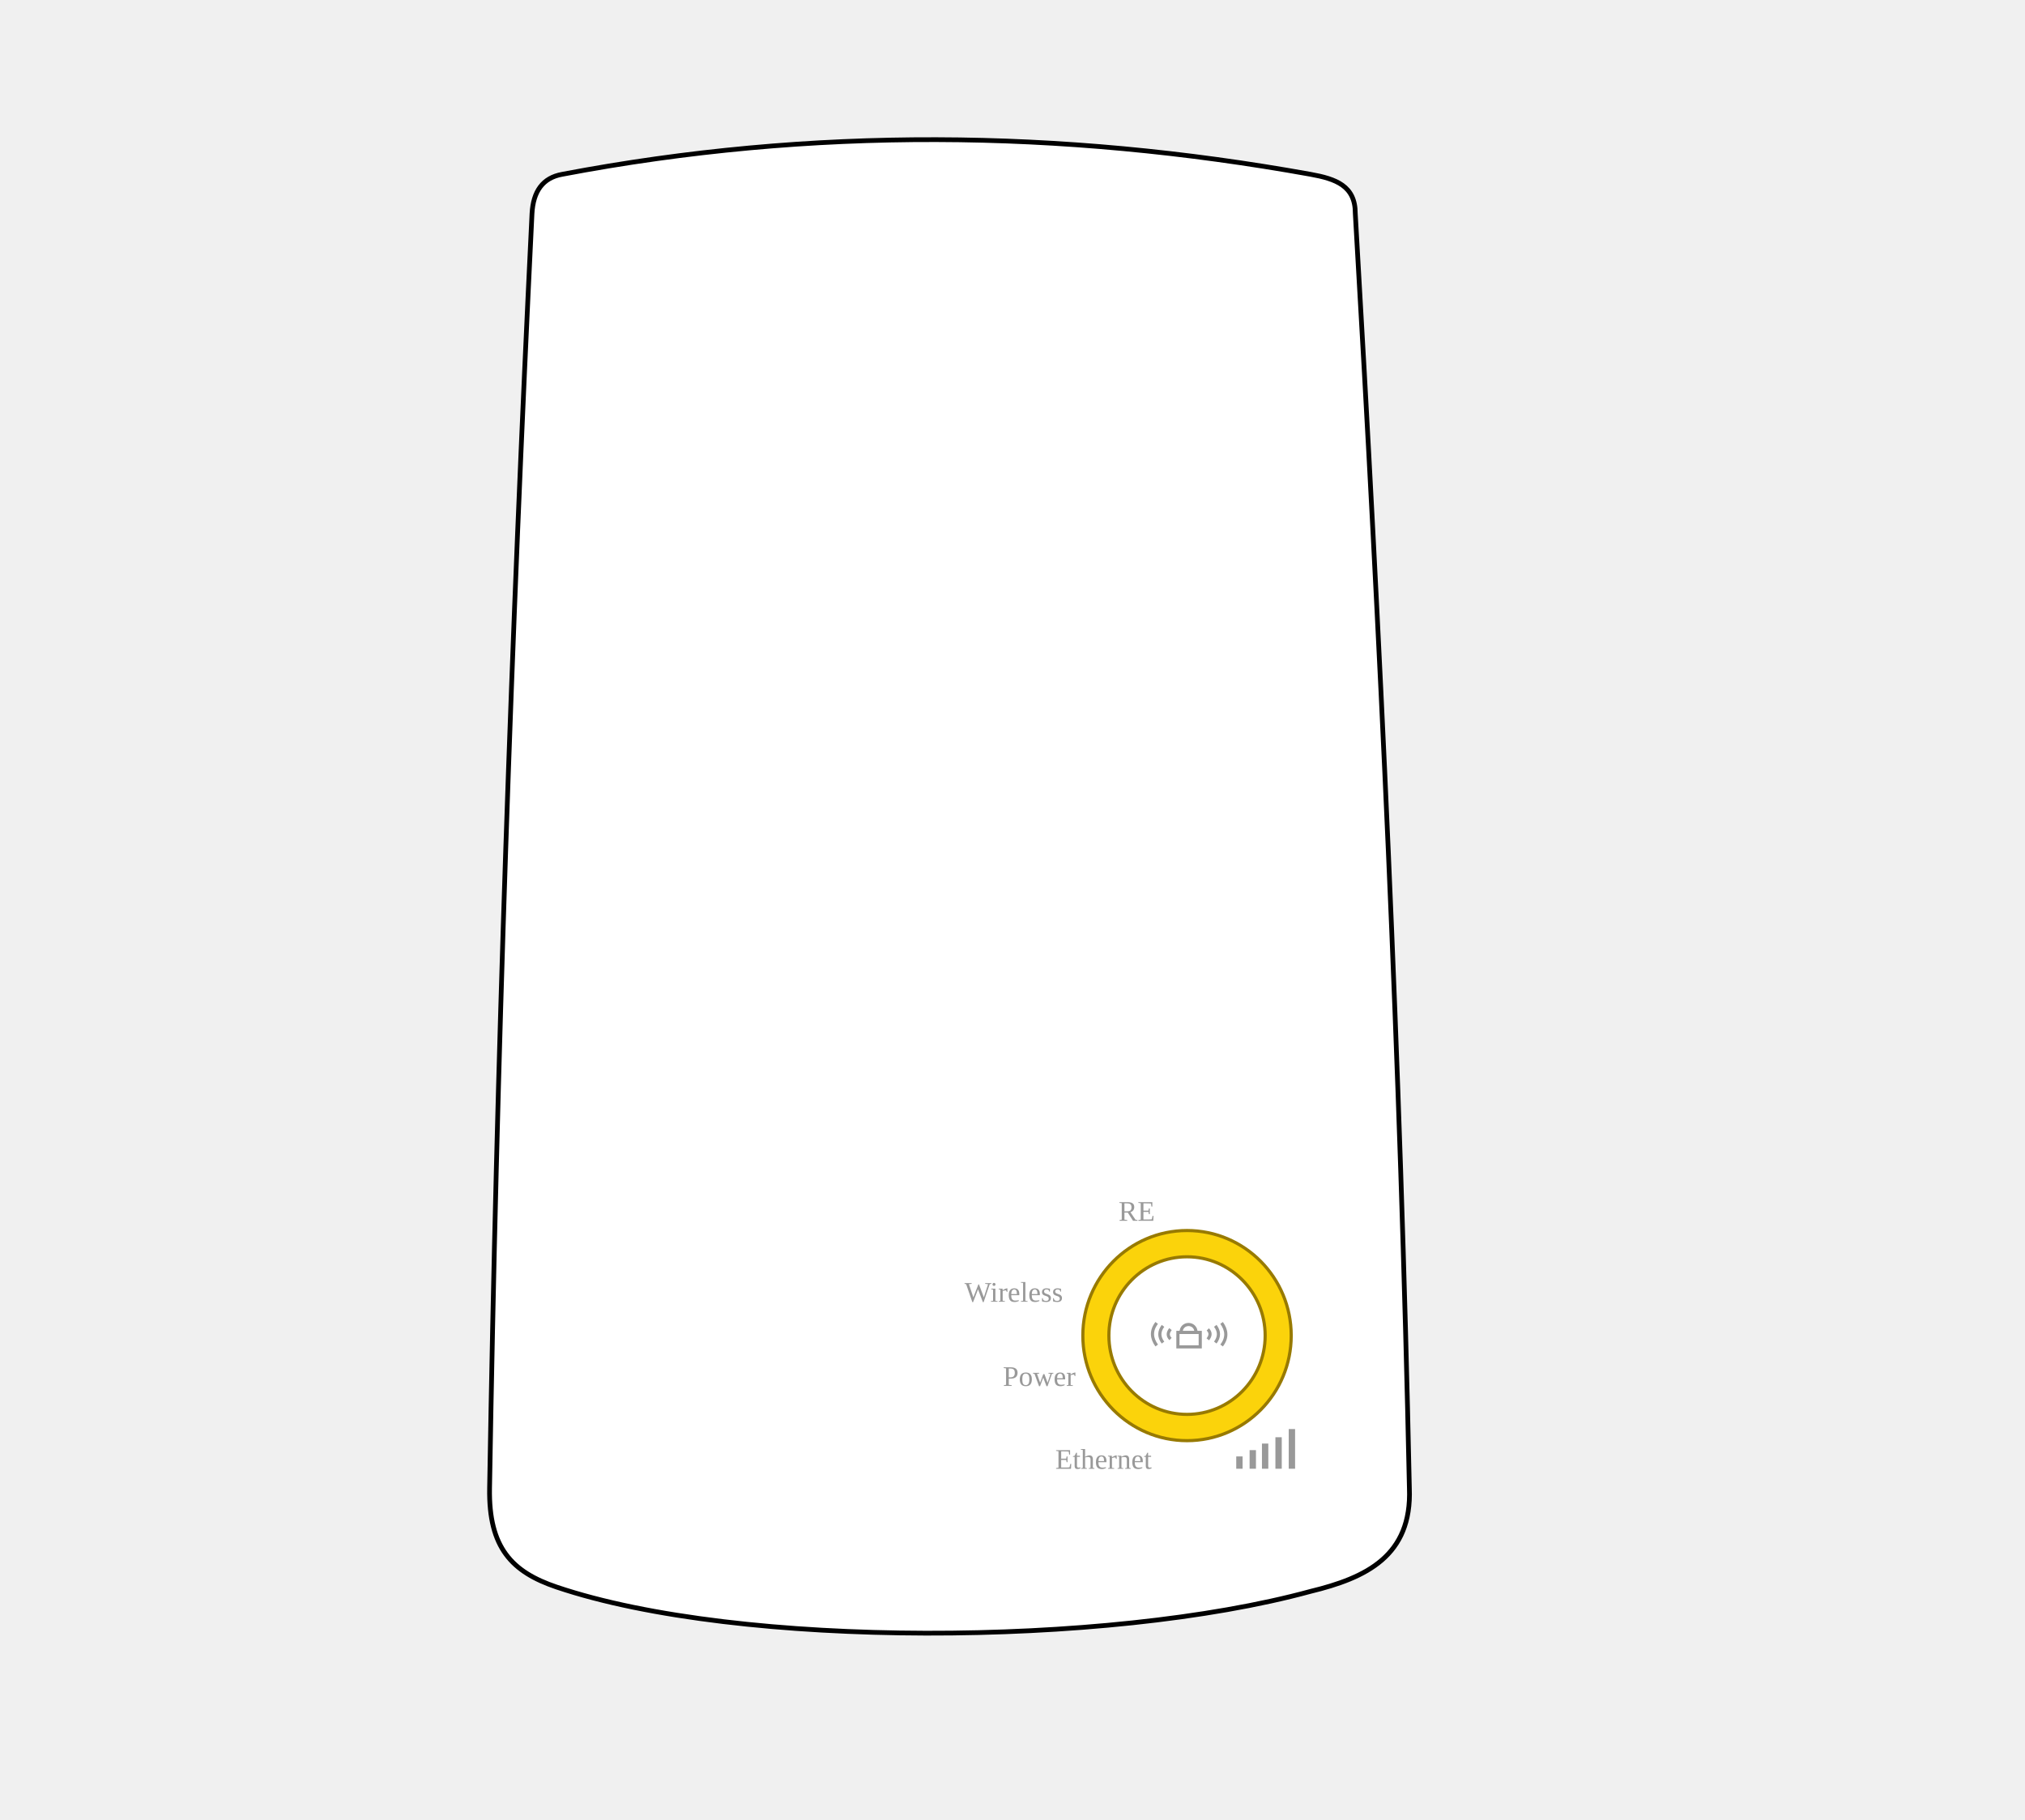
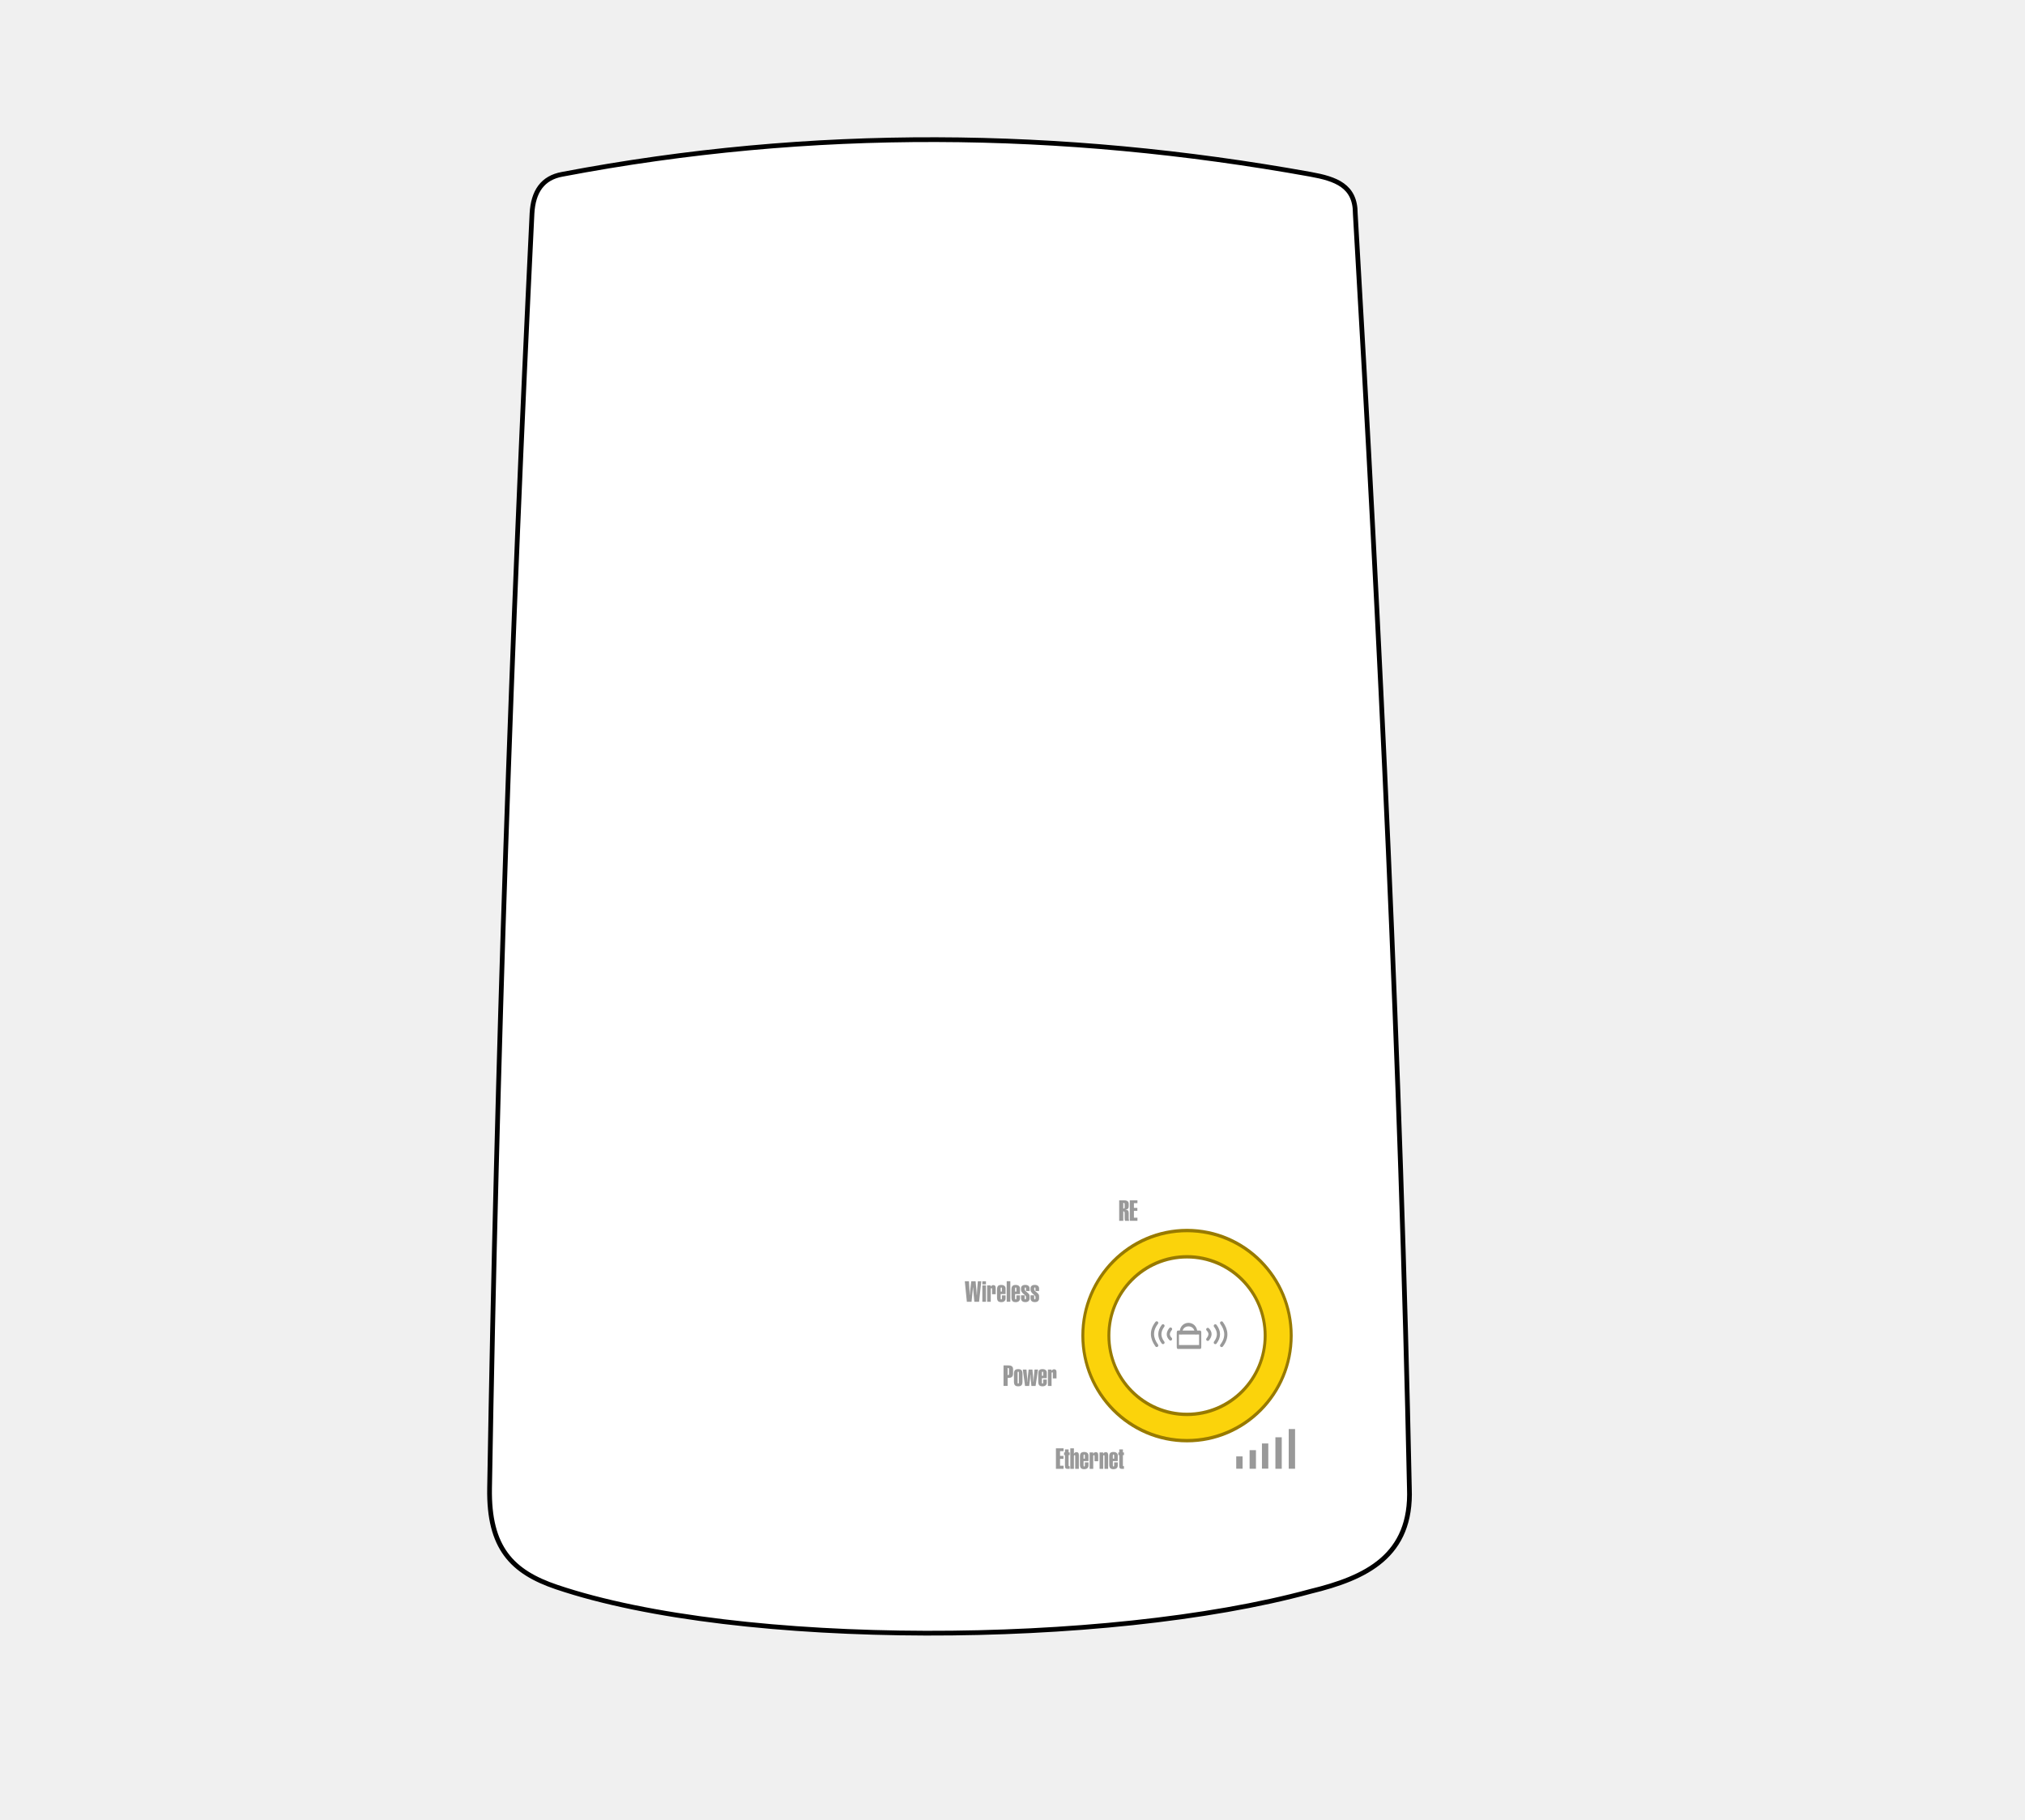
- <svg xmlns="http://www.w3.org/2000/svg" viewBox="0 0 1600 1437.5" height="1437.5" width="1600">
-   <path d="M420.342 168.775c.954-17.475 8.385-28.312 23.973-31.075 196.944-37.475 393.963-35.475 591.044 0 20.112 3.625 35.575 9.075 35.486 31.075 19.615 335.599 35.7 671.281 42.737 1007.185 2.14 53.474-34.173 70.824-78.223 81.499-160.544 43.856-451.29 45.271-595.524-3.422-35.256-11.902-53.808-30.982-53.013-78.077 5.7-337.54 17.185-673.164 33.52-1007.185z" fill="#fff" fill-rule="evenodd" stroke="#000" stroke-width="3.75" stroke-miterlimit="10" />
-   <path d="M937.896 972.309c45.437 0 82.324 37.198 82.324 83.016 0 45.819-36.888 83.017-82.324 83.017-45.435 0-82.322-37.198-82.322-83.017 0-45.818 36.887-83.016 82.322-83.016zm0 20.753c34.078 0 61.743 27.9 61.743 62.263 0 34.364-27.665 62.262-61.743 62.262-34.076 0-61.741-27.898-61.741-62.262 0-34.364 27.665-62.263 61.741-62.263z" fill="#fbd30b" fill-rule="evenodd" stroke="#987a01" stroke-width="2.5" stroke-miterlimit="10" />
-   <path d="M930.697 1064.239h17.639v-11.406h-17.639v11.406zM933.184 1052.834c.05-8.39 11.757-8.345 11.835 0M924.844 1058.037c-2.625-2.605-2.108-5.218 0-7.836M918.915 1060.854c-3.381-4.442-3.277-8.847 0-13.218M913.936 1063.152c-4.201-5.817-4.687-11.748 0-17.837M954.306 1050.429c2.625 2.605 2.108 5.218 0 7.836M960.234 1047.612c3.382 4.442 3.278 8.847 0 13.218M965.212 1045.315c4.203 5.817 4.69 11.747 0 17.837" fill="none" stroke="#999" stroke-width="2.5" stroke-miterlimit="10" />
-   <text style="-inkscape-font-specification:Swiss911BT-ExtraCompressed" transform="matrix(1.25 0 0 1.25 883.78 964.594)" font-size="18" font-family="Swiss 911" fill="#999">
-     <tspan y="0" x="0 6.716">RE</tspan>
-   </text>
-   <text style="-inkscape-font-specification:Swiss911BT-ExtraCompressed" transform="matrix(1.25 0 0 1.25 762.08 1028.578)" font-size="18" font-family="Swiss 911" fill="#999">
-     <tspan y="0" x="0 10.888 13.928 20.221 26.303 29.344 35.426 41.422">Wireless</tspan>
-   </text>
-   <text style="-inkscape-font-specification:Swiss911BT-ExtraCompressed" transform="matrix(1.25 0 0 1.25 792.387 1095.095)" font-size="18" font-family="Swiss 911" fill="#999">
-     <tspan y="0" x="0 6.662 12.744 22.034 28.116">Power</tspan>
-   </text>
-   <text style="-inkscape-font-specification:Swiss911BT-ExtraCompressed" transform="matrix(1.25 0 0 1.25 833.796 1160.564)" font-size="18" font-family="Swiss 911" fill="#999">
-     <tspan y="0" x="0 5.528 9.113 15.248 21.33 27.623 33.757 39.839">Ethernet</tspan>
-   </text>
-   <path d="M976.78 1160.524h5.023v-9.72h-5.023v9.72zM987.342 1160.524h5.023v-14.696h-5.023v14.696zM997.099 1160.524h5.022v-19.883H997.1v19.883zM1007.729 1160.524h5.022v-24.888h-5.022v24.888zM1018.256 1160.524h5.023v-31.365h-5.023v31.365z" fill="#999" fill-rule="evenodd" />
+ <svg xmlns="http://www.w3.org/2000/svg" clip-rule="evenodd" fill-rule="evenodd" stroke-linecap="round" stroke-linejoin="round" stroke-miterlimit="1.414" version="1.1" viewBox="0 0 1280 1150">
+   <path d="m336.27 135.02c0.763-13.98 6.708-22.648 19.178-24.858 157.56-29.983 315.17-28.387 472.84 0 16.09 2.896 28.46 7.255 28.389 24.858 15.692 268.48 28.56 537.02 34.19 805.75 1.712 42.779-27.339 56.659-62.579 65.202-128.44 35.08-361.03 36.21-476.42-2.74-28.205-9.522-43.046-24.786-42.41-62.462 4.559-270.03 13.748-538.53 26.816-805.75z" fill="#fff" stroke="#000" stroke-width="3px" />
+   <g id="Ring beschriftung">
+     <g transform="matrix(.87312 0 0 1 93.914 0)">
+       <path d="m751.79 777.85c41.63 0 75.429 29.759 75.429 66.413 0 36.655-33.799 66.414-75.429 66.414s-75.429-29.759-75.429-66.414c0-36.654 33.799-66.413 75.429-66.413zm0 16.603c31.223 0 56.572 22.319 56.572 49.81s-25.349 49.81-56.572 49.81c-31.222 0-56.571-22.319-56.571-49.81s25.349-49.81 56.571-49.81z" fill="#fbd30b" stroke="#987a00" stroke-width="2.13px" />
+     </g>
+     <g id="lock wifi">
+       <g id="Lock" transform="matrix(1.1432 0 0 2.049 -174.29 -1188.8)">
+         <g transform="translate(0 96.259)">
+           <rect x="803.72" y="895.02" width="12.343" height="4.453" fill="none" stroke="#999" stroke-width="1.21px" />
+         </g>
+         <g transform="matrix(1 0 0 .7209 -2.8422e-14 346.06)">
+           <path d="m805.46 895.02c0.036-4.544 8.228-4.52 8.282 0" fill="none" stroke="#999" stroke-width="1.51px" />
+         </g>
+       </g>
+       <g transform="matrix(-1.1038e-16 -.68638 .68638 -1.1038e-16 52.428 1211.9)" fill="none" stroke="#999" stroke-width="2.91px">
+         <path d="m532.5 1001.6c3.037-3.06 6.083-2.457 9.134 0" />
+         <path d="m529.22 994.65c5.176-3.942 10.31-3.82 15.405 0" />
+         <path d="m526.54 988.85c6.781-4.897 13.694-5.464 20.791 0" />
+       </g>
+       <g transform="matrix(1.9444e-16 .68638 -.68638 1.9444e-16 1450.9 474.85)" fill="none" stroke="#999" stroke-width="2.91px">
+         <path d="m532.5 1001.6c3.037-3.06 6.083-2.457 9.134 0" />
+         <path d="m529.22 994.65c5.176-3.942 10.31-3.82 15.405 0" />
+         <path d="m526.54 988.85c6.781-4.897 13.694-5.464 20.791 0" />
+       </g>
+     </g>
+     <g id="beschriftung" fill="#999" fill-rule="nonzero">
+       <g transform="translate(296.23 -275)">
+         <path d="m414.66 1038.2v-2.07c0-0.29-0.058-0.49-0.172-0.59s-0.344-0.15-0.69-0.15v3.55h0.141c0.269 0 0.457-0.06 0.562-0.17 0.106-0.11 0.159-0.3 0.159-0.57zm-3.454 8.51v-12.96h3.023c1.055 0 1.819 0.19 2.294 0.56s0.712 0.97 0.712 1.79v1.36c0 0.68-0.167 1.2-0.501 1.56-0.334 0.37-0.832 0.57-1.494 0.6v0.07c0.738 0.05 1.255 0.23 1.551 0.55s0.444 0.86 0.444 1.63v3.3c0 0.26 0.02 0.53 0.061 0.79 0.041 0.27 0.1 0.52 0.176 0.75h-2.557c-0.083-0.22-0.146-0.47-0.189-0.74-0.044-0.27-0.066-0.56-0.066-0.87v-0.48-2.82c0-0.36-0.069-0.64-0.207-0.82s-0.344-0.28-0.62-0.28h-0.035v6.01h-2.592z" />
+         <path d="m417.92 1046.7v-12.96h4.826v1.8h-2.233v2.99h2.18v1.87h-2.18v4.34h2.233v1.96h-4.826z" />
+       </g>
+       <g transform="translate(198.87 -223.81)">
+         <path d="m412.28 1046.7-1.292-12.96h2.601l0.308 4.95c0.029 0.43 0.054 0.91 0.074 1.43 0.021 0.52 0.046 1.26 0.075 2.24h0.088c0.041-0.58 0.084-1.12 0.128-1.63 0.043-0.51 0.086-0.93 0.127-1.28l0.677-5.71h2.742l0.536 6.12c6e-3 0.1 0.032 0.43 0.079 1s0.088 1.07 0.123 1.5h0.088c0.024-0.71 0.051-1.37 0.084-1.98 0.032-0.61 0.068-1.2 0.109-1.77l0.405-4.87h2.171l-1.398 12.96h-2.988l-0.651-6.95c-0.023-0.24-0.045-0.53-0.065-0.85-0.021-0.33-0.04-0.75-0.058-1.27h-0.096l-0.914 9.07h-2.953z" />
+         <path d="m422.06 1046.7v-10.37h2.285v10.37h-2.285zm0-10.99v-1.97h2.285v1.97h-2.285z" />
+         <path d="m425.1 1046.7v-10.37h2.25v0.87h0.035c0.194-0.36 0.425-0.63 0.695-0.8 0.269-0.17 0.583-0.26 0.94-0.26 0.498 0 0.872 0.15 1.121 0.44 0.249 0.3 0.373 0.74 0.373 1.33v4h-2.303v-3.25c0-0.24-0.03-0.4-0.092-0.49-0.061-0.08-0.168-0.12-0.321-0.12-0.14 0-0.244 0.05-0.312 0.15-0.067 0.1-0.101 0.25-0.101 0.46v8.04h-2.285z" />
+         <path d="m433.64 1038.3v1.96h0.826v-1.96c0-0.23-0.032-0.39-0.097-0.49-0.064-0.1-0.169-0.15-0.316-0.15-0.146 0-0.252 0.05-0.316 0.15-0.065 0.1-0.097 0.26-0.097 0.49zm0 6.27c0 0.23 0.032 0.39 0.097 0.49 0.064 0.1 0.17 0.14 0.316 0.14 0.147 0 0.252-0.04 0.316-0.14 0.065-0.1 0.097-0.26 0.097-0.49v-1.94h2.285v1.93c0 0.75-0.236 1.33-0.707 1.74-0.472 0.41-1.135 0.62-1.991 0.62-0.967 0-1.658-0.22-2.074-0.67-0.416-0.44-0.624-1.21-0.624-2.28v-4.97c0-1.09 0.205-1.85 0.615-2.29s1.099-0.66 2.066-0.66c0.849 0 1.514 0.2 1.995 0.59 0.48 0.4 0.72 0.94 0.72 1.64v3.52h-3.111v2.77z" />
+         <rect x="437.47" y="1033.7" width="2.285" height="12.964" />
+         <path d="m442.76 1038.3v1.96h0.826v-1.96c0-0.23-0.032-0.39-0.096-0.49-0.065-0.1-0.17-0.15-0.317-0.15-0.146 0-0.252 0.05-0.316 0.15-0.065 0.1-0.097 0.26-0.097 0.49zm0 6.27c0 0.23 0.032 0.39 0.097 0.49 0.064 0.1 0.17 0.14 0.316 0.14 0.147 0 0.252-0.04 0.317-0.14 0.064-0.1 0.096-0.26 0.096-0.49v-1.94h2.285v1.93c0 0.75-0.235 1.33-0.707 1.74s-1.135 0.62-1.991 0.62c-0.967 0-1.658-0.22-2.074-0.67-0.416-0.44-0.624-1.21-0.624-2.28v-4.97c0-1.09 0.205-1.85 0.615-2.29s1.099-0.66 2.066-0.66c0.849 0 1.514 0.2 1.995 0.59 0.48 0.4 0.72 0.94 0.72 1.64v3.52h-3.111v2.77z" />
+         <path d="m451.94 1044.5c0 0.77-0.232 1.37-0.695 1.78-0.462 0.41-1.13 0.62-2.003 0.62-0.856 0-1.522-0.21-2-0.62-0.477-0.42-0.716-1-0.716-1.74v-1.93h2.303v1.94c0 0.23 0.032 0.39 0.096 0.49 0.065 0.1 0.17 0.14 0.317 0.14 0.146 0 0.252-0.04 0.316-0.14s0.097-0.26 0.097-0.49v-0.93c0-0.42-0.381-0.94-1.143-1.55-0.164-0.13-0.293-0.23-0.387-0.3l-0.017-0.02c-1.055-0.87-1.582-1.75-1.582-2.63v-0.92c0-0.69 0.237-1.22 0.712-1.6 0.474-0.38 1.136-0.57 1.986-0.57 0.861 0 1.529 0.2 2.004 0.59 0.475 0.4 0.712 0.97 0.712 1.69v1.58h-2.285v-1.61c0-0.23-0.033-0.39-0.097-0.49s-0.17-0.15-0.316-0.15c-0.147 0-0.252 0.05-0.317 0.15-0.064 0.1-0.096 0.26-0.096 0.49v0.55c0 0.47 0.366 0.99 1.098 1.55 0.17 0.13 0.302 0.23 0.396 0.3 0.72 0.59 1.17 1.04 1.349 1.36 0.178 0.33 0.268 0.75 0.268 1.27v1.19z" />
+         <path d="m457.94 1044.5c0 0.77-0.231 1.37-0.694 1.78s-1.131 0.62-2.004 0.62c-0.856 0-1.522-0.21-2-0.62-0.477-0.42-0.716-1-0.716-1.74v-1.93h2.303v1.94c0 0.23 0.032 0.39 0.096 0.49 0.065 0.1 0.17 0.14 0.317 0.14 0.146 0 0.252-0.04 0.316-0.14 0.065-0.1 0.097-0.26 0.097-0.49v-0.93c0-0.42-0.381-0.94-1.143-1.55-0.164-0.13-0.293-0.23-0.386-0.3l-0.018-0.02c-1.055-0.87-1.582-1.75-1.582-2.63v-0.92c0-0.69 0.237-1.22 0.712-1.6 0.474-0.38 1.137-0.57 1.986-0.57 0.861 0 1.529 0.2 2.004 0.59 0.475 0.4 0.712 0.97 0.712 1.69v1.58h-2.285v-1.61c0-0.23-0.032-0.39-0.097-0.49-0.064-0.1-0.17-0.15-0.316-0.15-0.147 0-0.252 0.05-0.317 0.15-0.064 0.1-0.096 0.26-0.096 0.49v0.55c0 0.47 0.366 0.99 1.098 1.55 0.17 0.13 0.302 0.23 0.396 0.3 0.72 0.59 1.17 1.04 1.349 1.36 0.179 0.33 0.268 0.75 0.268 1.27v1.19z" />
+       </g>
+       <g transform="translate(223.12 -170.6)">
+         <path d="m414.66 1039.1v-3.01c0-0.29-0.052-0.49-0.154-0.59-0.103-0.1-0.303-0.15-0.602-0.15h-0.106v4.47h0.159c0.269 0 0.454-0.05 0.553-0.16 0.1-0.1 0.15-0.29 0.15-0.56zm-3.454 7.57v-12.96h3.023c1.037 0 1.797 0.19 2.281 0.57 0.483 0.37 0.725 0.97 0.725 1.78v2.77c0 1-0.239 1.72-0.716 2.15-0.478 0.43-1.282 0.64-2.413 0.64h-0.308v5.05h-2.592z" />
+         <path d="m420.1 1038.3v6.27c0 0.23 0.032 0.39 0.097 0.49 0.064 0.1 0.17 0.14 0.316 0.14 0.147 0 0.252-0.04 0.317-0.14 0.064-0.1 0.096-0.26 0.096-0.49v-6.27c0-0.22-0.033-0.39-0.101-0.49-0.067-0.1-0.177-0.15-0.329-0.15-0.141 0-0.242 0.05-0.304 0.15-0.061 0.09-0.092 0.25-0.092 0.49zm-2.303 0.7c0-1.07 0.21-1.83 0.629-2.28s1.109-0.67 2.07-0.67 1.65 0.22 2.069 0.67 0.629 1.21 0.629 2.28v4.97c0 1.06-0.21 1.82-0.629 2.27s-1.108 0.68-2.069 0.68-1.651-0.23-2.07-0.68-0.629-1.21-0.629-2.27v-4.97z" />
+         <path d="m424.81 1046.7-1.415-10.37h2.32l0.431 5.37c0.023 0.34 0.041 0.72 0.053 1.13 0.011 0.41 0.017 0.84 0.017 1.3h0.088c0.024-0.86 0.085-1.72 0.185-2.56 6e-3 -0.06 0.011-0.11 0.017-0.14l0.572-5.1h2.399l0.466 5.37c6e-3 0.06 0.019 0.35 0.039 0.88 0.021 0.54 0.043 1.05 0.066 1.55h0.097c0.035-0.77 0.091-1.56 0.167-2.37 0.018-0.17 0.026-0.27 0.026-0.31l0.466-5.12h2.215l-1.547 10.37h-2.645l-0.431-4.75c-0.012-0.15-0.026-0.44-0.044-0.88s-0.035-0.94-0.053-1.51h-0.088c-0.029 0.77-0.088 1.5-0.175 2.2v0.03l-0.616 4.91h-2.61z" />
+         <path d="m435.45 1038.3v1.96h0.826v-1.96c0-0.23-0.033-0.39-0.097-0.49s-0.17-0.15-0.316-0.15c-0.147 0-0.252 0.05-0.317 0.15-0.064 0.1-0.096 0.26-0.096 0.49zm0 6.27c0 0.23 0.032 0.39 0.096 0.49 0.065 0.1 0.17 0.14 0.317 0.14 0.146 0 0.252-0.04 0.316-0.14s0.097-0.26 0.097-0.49v-1.94h2.285v1.93c0 0.75-0.236 1.33-0.708 1.74-0.471 0.41-1.135 0.62-1.99 0.62-0.967 0-1.659-0.22-2.075-0.67-0.416-0.44-0.624-1.21-0.624-2.28v-4.97c0-1.09 0.205-1.85 0.616-2.29 0.41-0.44 1.098-0.66 2.065-0.66 0.85 0 1.515 0.2 1.995 0.59 0.481 0.4 0.721 0.94 0.721 1.64v3.52h-3.111v2.77z" />
+         <path d="m439.28 1046.7v-10.37h2.25v0.87h0.035c0.193-0.36 0.425-0.63 0.694-0.8 0.27-0.17 0.583-0.26 0.941-0.26 0.498 0 0.871 0.15 1.12 0.44 0.249 0.3 0.374 0.74 0.374 1.33v4h-2.303v-3.25c0-0.24-0.031-0.4-0.092-0.49-0.062-0.08-0.169-0.12-0.321-0.12-0.141 0-0.245 0.05-0.312 0.15-0.068 0.1-0.101 0.25-0.101 0.46v8.04h-2.285z" />
+       </g>
+       <g transform="translate(256.25 -118.22)">
+         <path d="m411.2 1046.7v-12.96h4.825v1.8h-2.233v2.99h2.18v1.87h-2.18v4.34h2.233v1.96h-4.825z" />
+         <path d="m416.34 1038v-1.66h0.58v-1.92h2.303v1.92h0.668v1.66h-0.668v6.31c0 0.32 0.04 0.52 0.119 0.61 0.079 0.08 0.236 0.13 0.47 0.13h0.079v1.66h-1.441c-0.557 0-0.951-0.12-1.182-0.38-0.232-0.25-0.348-0.73-0.348-1.43v-6.9h-0.58z" />
+         <path d="m420.28 1046.7v-12.96h2.285v3.46h0.035c0.17-0.36 0.387-0.63 0.65-0.8 0.264-0.17 0.58-0.26 0.95-0.26 0.498 0 0.871 0.15 1.12 0.44 0.249 0.3 0.374 0.74 0.374 1.33v8.79h-2.303v-8.04c0-0.24-0.031-0.4-0.092-0.49-0.062-0.08-0.169-0.12-0.321-0.12-0.141 0-0.245 0.05-0.312 0.15-0.068 0.1-0.101 0.25-0.101 0.46v8.04h-2.285z" />
+         <path d="m428.67 1038.3v1.96h0.827v-1.96c0-0.23-0.033-0.39-0.097-0.49-0.065-0.1-0.17-0.15-0.317-0.15-0.146 0-0.251 0.05-0.316 0.15-0.064 0.1-0.097 0.26-0.097 0.49zm0 6.27c0 0.23 0.033 0.39 0.097 0.49 0.065 0.1 0.17 0.14 0.316 0.14 0.147 0 0.252-0.04 0.317-0.14 0.064-0.1 0.097-0.26 0.097-0.49v-1.94h2.285v1.93c0 0.75-0.236 1.33-0.708 1.74-0.471 0.41-1.135 0.62-1.991 0.62-0.966 0-1.658-0.22-2.074-0.67-0.416-0.44-0.624-1.21-0.624-2.28v-4.97c0-1.09 0.205-1.85 0.615-2.29 0.411-0.44 1.099-0.66 2.066-0.66 0.85 0 1.515 0.2 1.995 0.59 0.48 0.4 0.721 0.94 0.721 1.64v3.52h-3.112v2.77z" />
+         <path d="m432.5 1046.7v-10.37h2.25v0.87h0.036c0.193-0.36 0.424-0.63 0.694-0.8 0.269-0.17 0.583-0.26 0.94-0.26 0.498 0 0.872 0.15 1.121 0.44 0.249 0.3 0.373 0.74 0.373 1.33v4h-2.302v-3.25c0-0.24-0.031-0.4-0.093-0.49-0.061-0.08-0.168-0.12-0.32-0.12-0.141 0-0.245 0.05-0.312 0.15-0.068 0.1-0.101 0.25-0.101 0.46v8.04h-2.286z" />
+         <path d="m438.79 1046.7v-10.37h2.25v0.87h0.036c0.193-0.36 0.424-0.63 0.694-0.8 0.269-0.17 0.583-0.26 0.94-0.26 0.498 0 0.872 0.15 1.121 0.44 0.249 0.3 0.373 0.74 0.373 1.33v8.79h-2.302v-8.04c0-0.24-0.031-0.4-0.093-0.49-0.061-0.08-0.168-0.12-0.32-0.12-0.141 0-0.245 0.05-0.312 0.15-0.068 0.1-0.101 0.25-0.101 0.46v8.04h-2.286z" />
+         <path d="m447.18 1038.3v1.96h0.826v-1.96c0-0.23-0.032-0.39-0.096-0.49-0.065-0.1-0.17-0.15-0.317-0.15-0.146 0-0.252 0.05-0.316 0.15-0.065 0.1-0.097 0.26-0.097 0.49zm0 6.27c0 0.23 0.032 0.39 0.097 0.49 0.064 0.1 0.17 0.14 0.316 0.14 0.147 0 0.252-0.04 0.317-0.14 0.064-0.1 0.096-0.26 0.096-0.49v-1.94h2.285v1.93c0 0.75-0.235 1.33-0.707 1.74s-1.135 0.62-1.991 0.62c-0.967 0-1.658-0.22-2.074-0.67-0.416-0.44-0.624-1.21-0.624-2.28v-4.97c0-1.09 0.205-1.85 0.615-2.29s1.099-0.66 2.066-0.66c0.849 0 1.514 0.2 1.995 0.59 0.48 0.4 0.72 0.94 0.72 1.64v3.52h-3.111v2.77z" />
+         <path d="m450.65 1038v-1.66h0.58v-1.92h2.303v1.92h0.668v1.66h-0.668v6.31c0 0.32 0.039 0.52 0.118 0.61 0.079 0.08 0.236 0.13 0.471 0.13h0.079v1.66h-1.442c-0.556 0-0.95-0.12-1.182-0.38-0.231-0.25-0.347-0.73-0.347-1.43v-6.9h-0.58z" />
+       </g>
+     </g>
+     <g id="Wifi">
+       <g transform="matrix(1 0 0 1.148 0 -136.27)">
+         <rect x="781.42" y="920.64" width="4.018" height="6.774" fill="#999" />
+       </g>
+       <g transform="matrix(1 0 0 1.7357 8.4496 -681.27)">
+         <rect x="781.42" y="920.64" width="4.018" height="6.774" fill="#999" />
+       </g>
+       <g transform="matrix(1 0 0 2.3482 16.255 -1249.4)">
+         <rect x="781.42" y="920.64" width="4.018" height="6.774" fill="#999" />
+       </g>
+       <g transform="matrix(1 0 0 2.9393 24.759 -1797.5)">
+         <rect x="781.42" y="920.64" width="4.018" height="6.774" fill="#999" />
+       </g>
+       <g transform="matrix(1 0 0 3.7043 33.181 -2507)">
+         <rect x="781.42" y="920.64" width="4.018" height="6.774" fill="#999" />
+       </g>
+     </g>
+   </g>
</svg>
